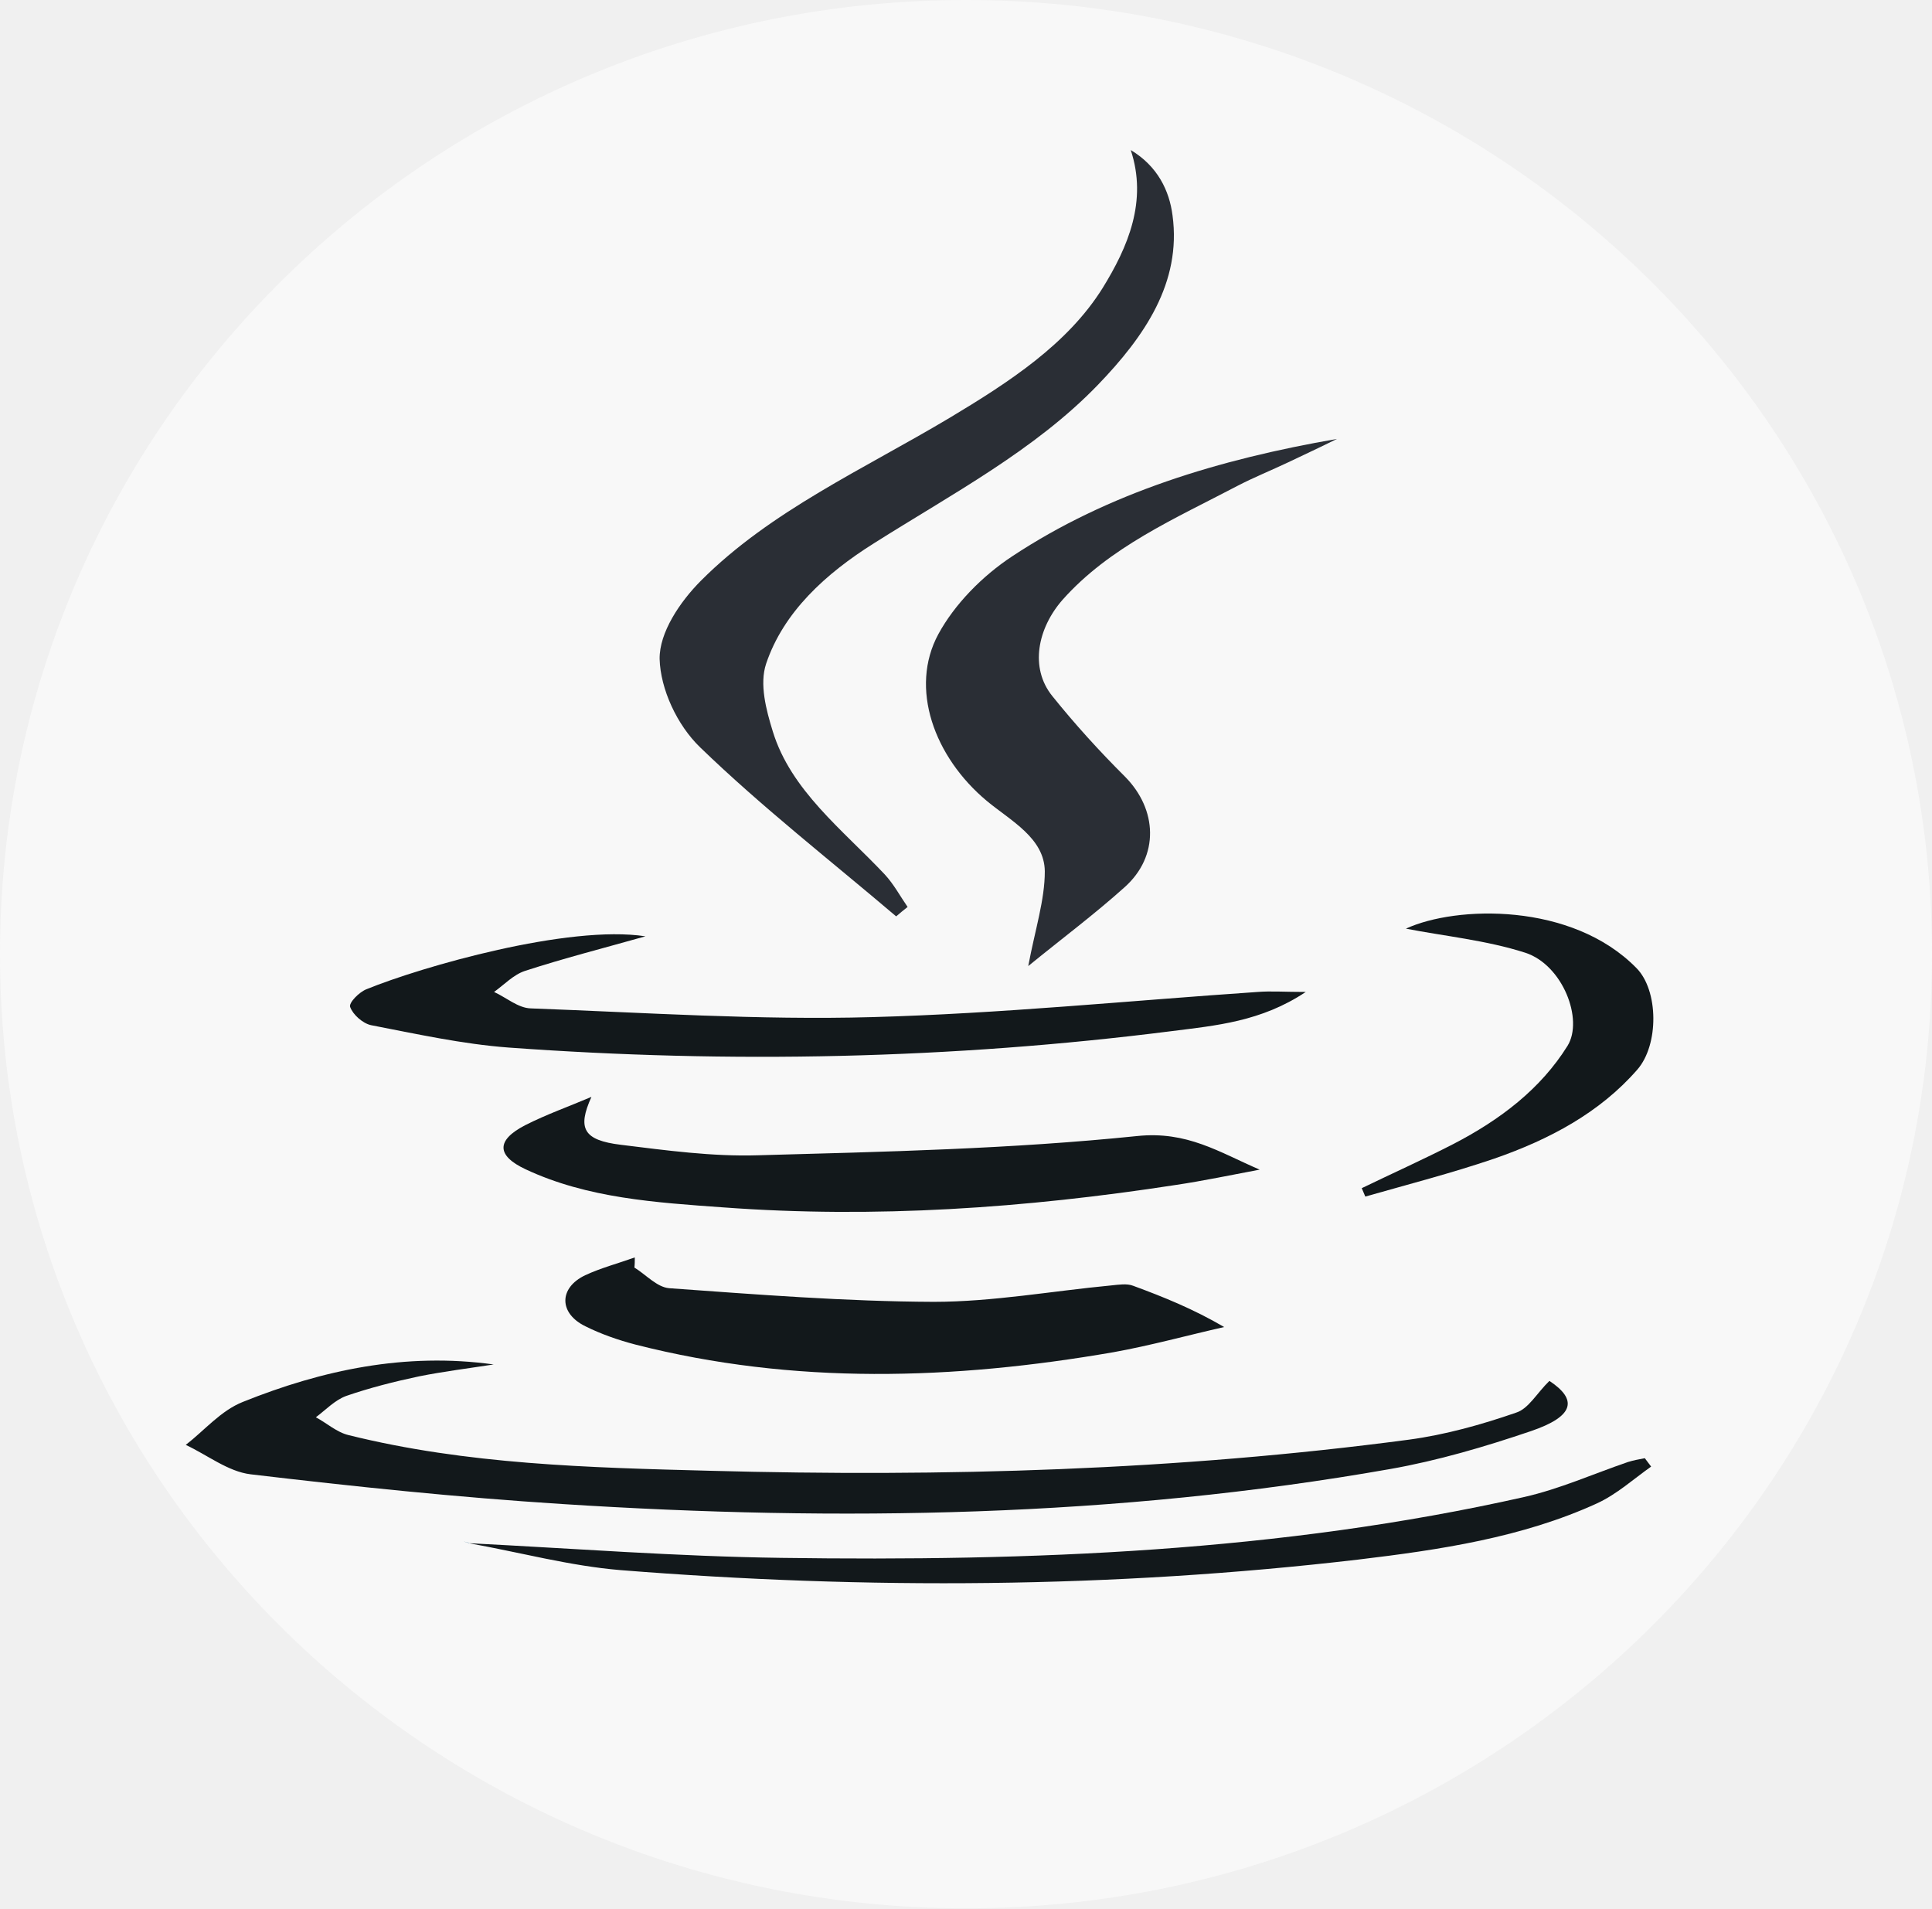
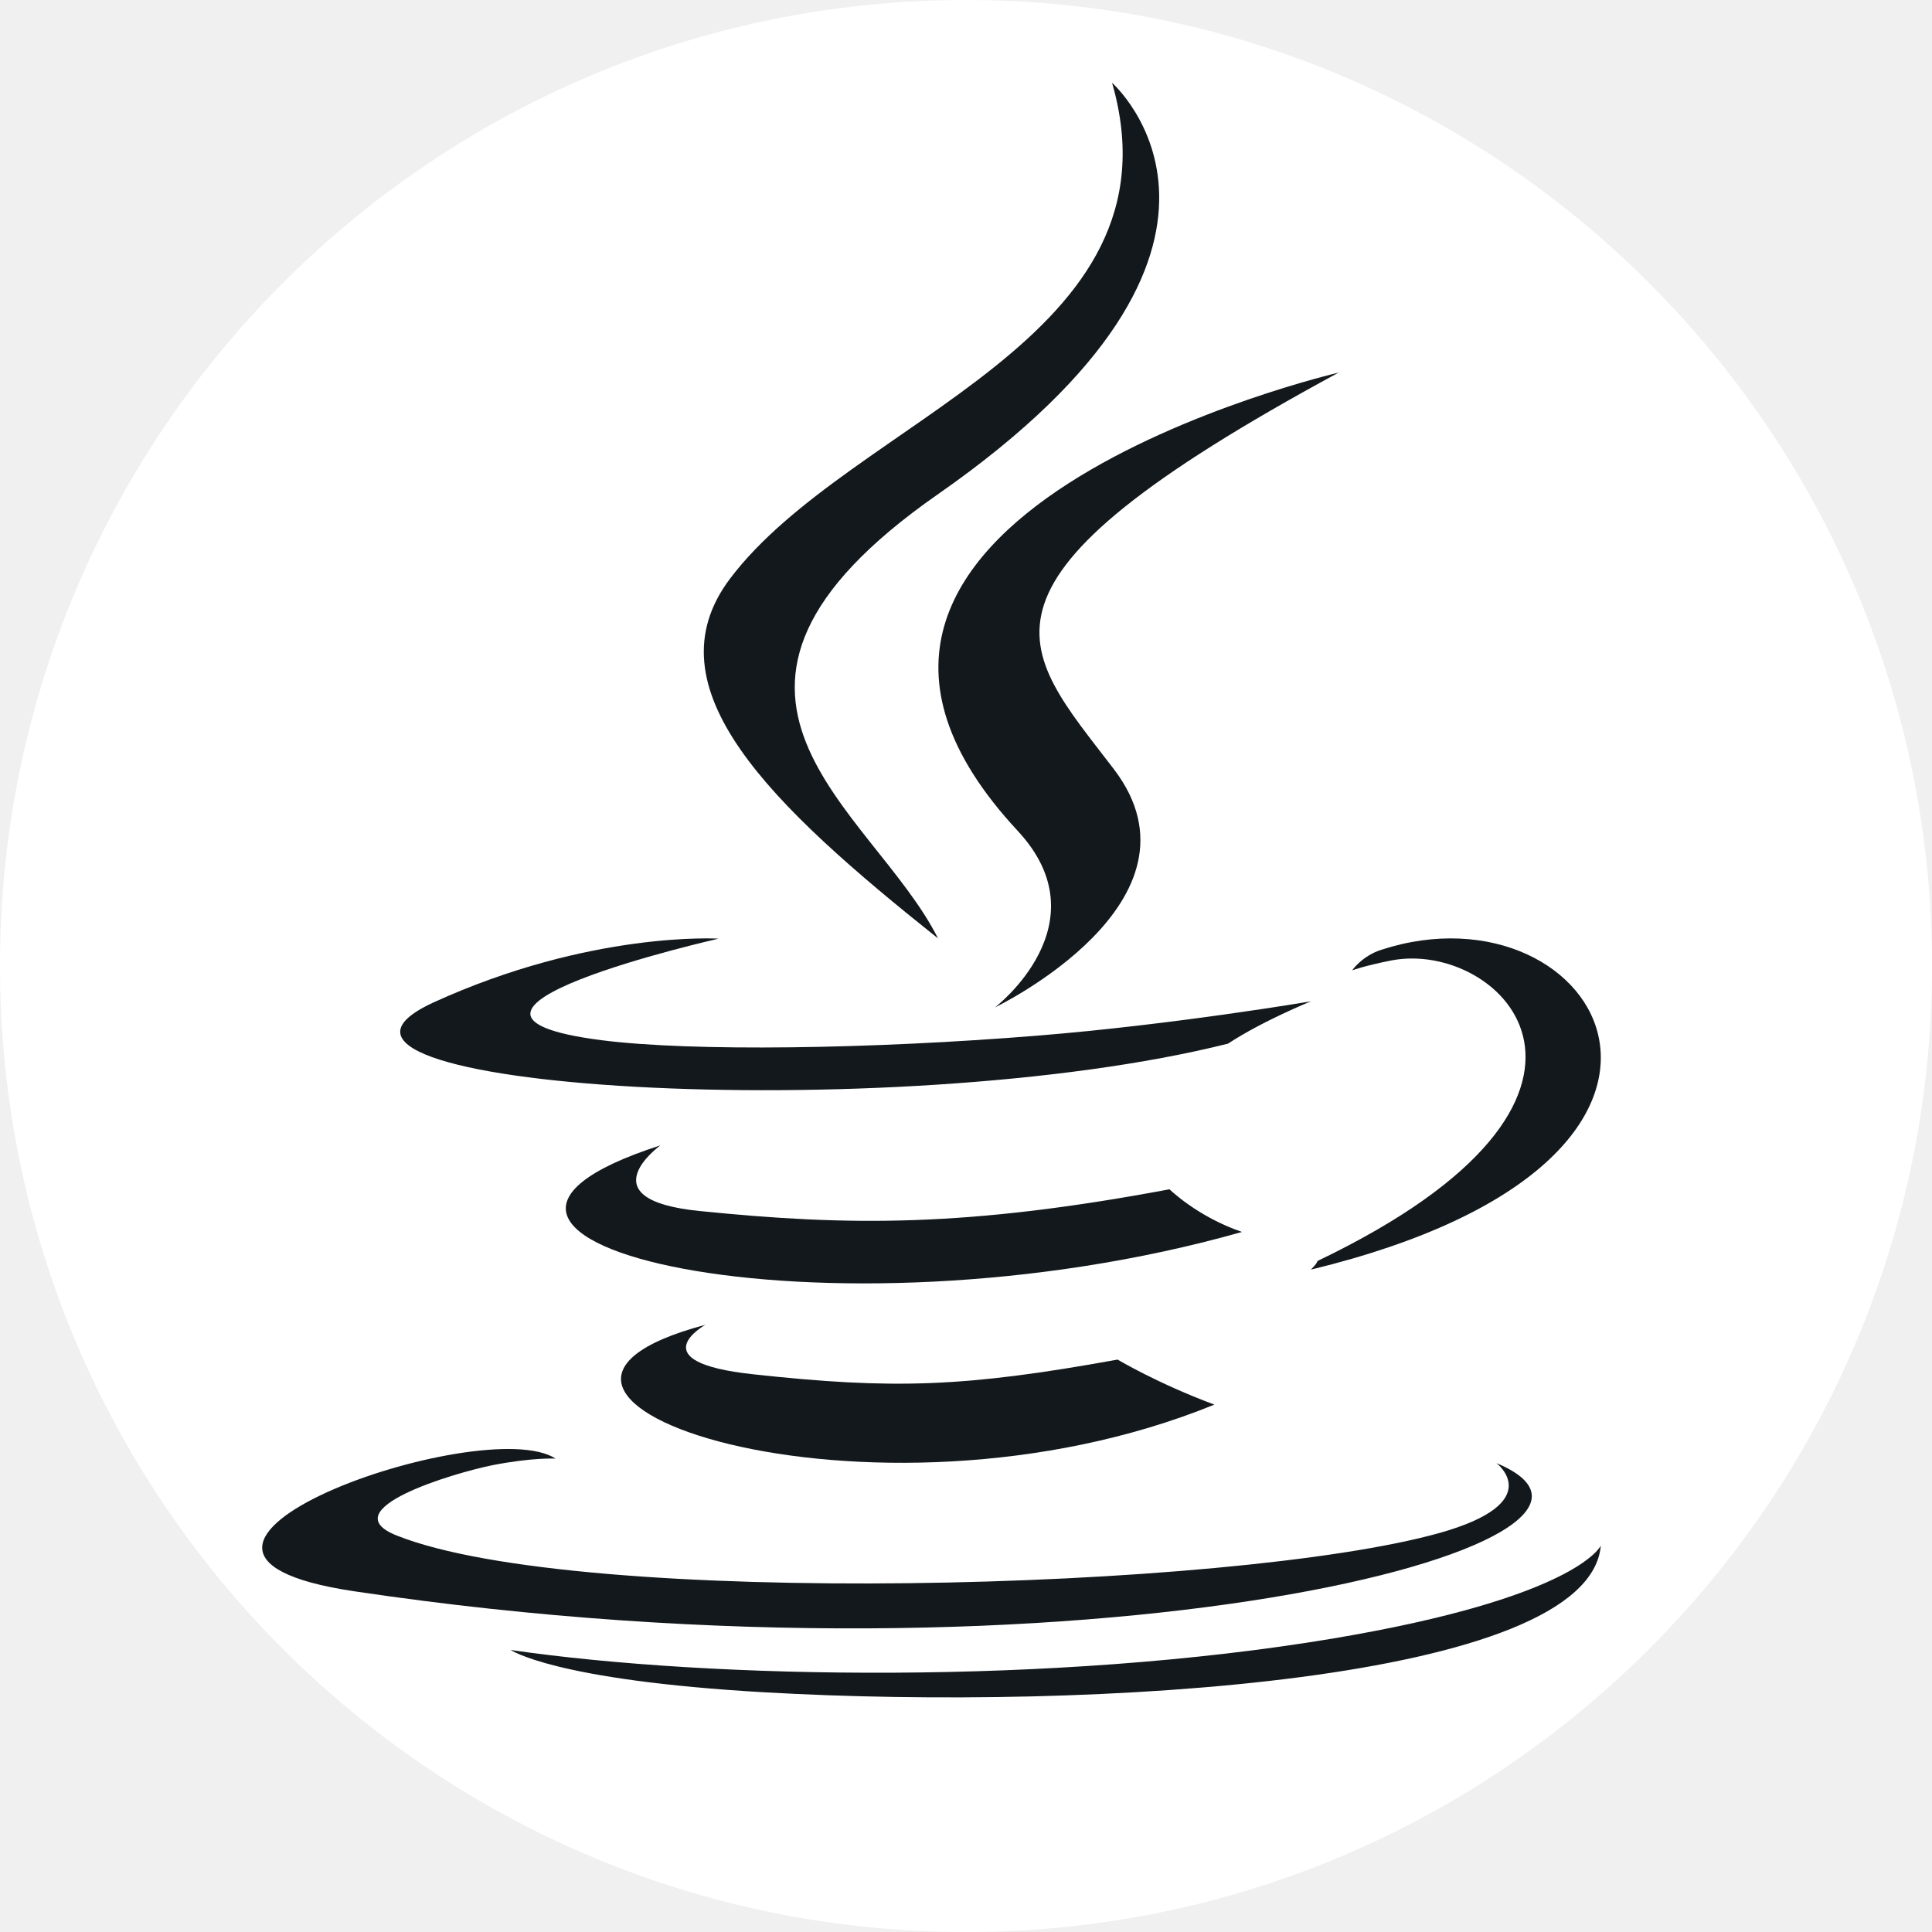
- <svg xmlns="http://www.w3.org/2000/svg" width="81" height="80" viewBox="0 0 81 80" fill="none">
-   <ellipse cx="40.5" cy="40" rx="40.5" ry="40" fill="#F8F8F8" />
-   <path d="M37.572 38.416C34.812 36.07 31.936 33.827 29.358 31.334C28.383 30.396 27.689 28.886 27.655 27.625C27.639 26.525 28.498 25.234 29.391 24.34C32.3 21.422 36.217 19.663 39.804 17.522C42.3 16.026 44.762 14.428 46.233 12.067C47.291 10.351 48.117 8.431 47.407 6.29C48.531 6.964 49.027 7.991 49.159 9.032C49.539 11.847 47.985 14.105 46.035 16.129C43.391 18.871 39.919 20.703 36.647 22.771C34.614 24.047 32.845 25.66 32.118 27.83C31.837 28.68 32.118 29.751 32.399 30.66C33.159 33.138 35.325 34.78 37.093 36.657C37.473 37.068 37.738 37.566 38.052 38.021C37.886 38.153 37.721 38.285 37.572 38.416Z" fill="#2A2E35" />
-   <path d="M64.96 57.889C66.133 58.666 66.034 59.37 64.166 60.001C62.266 60.646 60.282 61.232 58.282 61.584C46.795 63.608 35.192 63.798 23.556 63.05C19.193 62.772 14.829 62.317 10.499 61.804C9.557 61.687 8.698 60.998 7.788 60.572C8.582 59.956 9.259 59.135 10.185 58.769C13.507 57.434 16.995 56.687 20.697 57.2C19.656 57.361 18.598 57.493 17.573 57.698C16.532 57.918 15.491 58.182 14.515 58.52C14.036 58.696 13.656 59.106 13.243 59.414C13.706 59.663 14.119 60.044 14.615 60.162C19.573 61.394 24.664 61.525 29.771 61.657C39.572 61.921 49.357 61.643 59.076 60.352C60.596 60.147 62.117 59.722 63.555 59.223C64.084 59.062 64.431 58.402 64.96 57.889Z" fill="#12181B" />
-   <path d="M43.109 40.499C43.407 38.93 43.804 37.727 43.804 36.525C43.787 35.132 42.382 34.413 41.374 33.578C39.159 31.73 38.118 28.842 39.341 26.584C40.019 25.337 41.176 24.149 42.448 23.314C46.465 20.66 51.126 19.252 56.051 18.401C55.373 18.739 54.679 19.061 54.002 19.384C53.291 19.721 52.564 20.014 51.886 20.366C49.258 21.745 46.514 22.932 44.547 25.146C43.506 26.334 43.159 27.991 44.118 29.179C45.06 30.352 46.085 31.481 47.159 32.551C48.531 33.93 48.613 35.895 47.142 37.2C45.886 38.328 44.531 39.34 43.109 40.499Z" fill="#2A2E35" />
-   <path d="M26.598 53.138C27.077 53.431 27.54 53.959 28.052 54.003C31.738 54.267 35.44 54.56 39.143 54.575C41.622 54.575 44.118 54.12 46.597 53.886C46.895 53.857 47.242 53.798 47.506 53.901C48.779 54.37 50.018 54.868 51.324 55.631C49.77 55.983 48.233 56.408 46.68 56.687C39.986 57.845 33.292 58.065 26.631 56.364C25.904 56.173 25.193 55.924 24.548 55.602C23.424 55.059 23.424 53.989 24.532 53.461C25.193 53.153 25.92 52.962 26.614 52.713C26.614 52.845 26.614 52.992 26.598 53.138Z" fill="#12181B" />
-   <path d="M27.061 39.252C25.292 39.751 23.623 40.176 22.003 40.704C21.523 40.865 21.143 41.276 20.714 41.584C21.226 41.818 21.722 42.258 22.251 42.273C27.027 42.449 31.804 42.771 36.564 42.639C41.953 42.493 47.341 41.95 52.729 41.584C53.291 41.54 53.853 41.584 54.745 41.584C52.878 42.83 50.977 42.991 49.126 43.226C39.886 44.399 30.614 44.59 21.325 43.915C19.375 43.769 17.457 43.343 15.557 42.977C15.21 42.903 14.796 42.537 14.681 42.214C14.615 42.038 15.061 41.584 15.375 41.466C17.672 40.528 23.837 38.754 27.061 39.252Z" fill="#12181B" />
-   <path d="M24.796 45.983C24.201 47.302 24.449 47.801 26.036 47.992C27.936 48.226 29.87 48.49 31.771 48.431C37.077 48.285 42.399 48.167 47.671 47.625C49.77 47.405 51.109 48.299 52.812 49.033C51.638 49.252 50.465 49.502 49.275 49.678C42.994 50.645 36.68 51.085 30.333 50.616C27.49 50.411 24.631 50.235 22.036 49.018C20.813 48.446 20.796 47.801 22.019 47.17C22.912 46.716 23.87 46.379 24.796 45.983Z" fill="#12181B" />
-   <path d="M19.656 64.693C24.019 64.913 28.399 65.25 32.763 65.308C43.242 65.455 53.671 65.059 63.902 62.757C65.39 62.42 66.795 61.789 68.249 61.291C68.48 61.218 68.728 61.173 68.96 61.13C69.042 61.247 69.142 61.364 69.224 61.481C68.48 62.009 67.786 62.64 66.96 63.021C63.819 64.458 60.365 64.971 56.927 65.382C46.647 66.584 36.333 66.643 26.019 65.822C23.887 65.646 21.788 65.074 19.656 64.693Z" fill="#12181B" />
-   <path d="M58.944 38.93C61.043 37.962 65.902 37.815 68.613 40.587C69.538 41.525 69.555 43.798 68.646 44.839C67.076 46.642 64.96 47.772 62.629 48.578C60.861 49.179 59.043 49.648 57.241 50.162C57.192 50.044 57.142 49.927 57.092 49.81C58.365 49.194 59.671 48.607 60.927 47.962C62.91 46.936 64.596 45.645 65.72 43.842C66.398 42.742 65.522 40.455 63.952 39.941C62.315 39.414 60.514 39.238 58.944 38.93Z" fill="#12181B" />
-   <g filter="url(#filter0_d)">
-     <path d="M19.672 64.678C19.59 64.663 19.507 64.634 19.441 64.619C19.507 64.649 19.59 64.663 19.672 64.693C19.656 64.693 19.672 64.678 19.672 64.678Z" fill="#5E89A6" />
-   </g>
-   <defs>
-     <filter id="filter0_d" x="15.441" y="61.619" width="8.231" height="8.073" filterUnits="userSpaceOnUse" color-interpolation-filters="sRGB">
-       <feFlood flood-opacity="0" result="BackgroundImageFix" />
-       <feColorMatrix in="SourceAlpha" type="matrix" values="0 0 0 0 0 0 0 0 0 0 0 0 0 0 0 0 0 0 127 0" />
-       <feOffset dy="1" />
-       <feGaussianBlur stdDeviation="2" />
-       <feColorMatrix type="matrix" values="0 0 0 0 0 0 0 0 0 0 0 0 0 0 0 0 0 0 0.25 0" />
-       <feBlend mode="normal" in2="BackgroundImageFix" result="effect1_dropShadow" />
-       <feBlend mode="normal" in="SourceGraphic" in2="effect1_dropShadow" result="shape" />
-     </filter>
-   </defs>
+ <svg xmlns="http://www.w3.org/2000/svg" width="65" height="65" viewBox="0 0 140 140" fill="none">
+   <circle cx="70" cy="70" r="70" fill="white" />
+   <path d="M51.117 96C51.117 96 46.259 98.699 54.596 99.588C64.686 100.685 69.861 100.537 80.986 98.521C80.986 98.521 83.918 100.27 88 101.783C63.047 111.954 31.541 101.19 51.117 96Z" fill="#12181B" />
+   <path d="M47.851 83C47.851 83 42.395 86.939 50.722 87.757C61.489 88.847 70.016 88.938 84.746 86.181C84.746 86.181 86.784 88.181 90 89.271C59.852 97.815 26.288 89.938 47.851 83Z" fill="#12181B" />
+   <path d="M73.742 60.201C80.019 66.942 72.1 73 72.1 73C72.1 73 88.025 65.338 80.722 55.746C73.889 46.808 68.639 42.353 97 27C97 27 52.508 37.364 73.742 60.201Z" fill="#12181B" />
+   <path d="M108.441 106.024C108.441 106.024 112.182 108.869 104.311 111.086C89.316 115.278 41.906 116.536 28.737 111.265C24.008 109.379 32.867 106.743 35.681 106.174C38.584 105.605 40.26 105.695 40.26 105.695C34.992 102.281 6.23 112.403 25.654 115.308C78.601 123.214 122.179 111.744 108.441 106.024Z" fill="#12181B" />
+   <path d="M52.071 68.019C52.071 68.019 28.191 73.418 43.627 75.382C50.145 76.21 63.121 76.026 75.209 75.044C85.075 74.247 95 72.559 95 72.559C95 72.559 91.504 73.971 88.986 75.627C64.751 81.701 17.911 78.879 31.391 72.651C42.797 67.437 52.071 68.019 52.071 68.019Z" fill="#12181B" />
+   <path d="M95.477 91.373C120.28 79.486 108.803 68.046 100.813 69.599C98.846 69.988 97.981 70.316 97.981 70.316C97.981 70.316 98.697 69.271 100.098 68.823C115.928 63.685 128.121 83.966 95 92C95 91.97 95.388 91.642 95.477 91.373Z" fill="#12181B" />
+   <path d="M80.585 6C80.585 6 93.891 17.736 67.972 35.81C47.19 50.286 63.238 58.562 67.972 68C55.849 58.34 46.931 49.843 52.905 41.927C61.68 30.302 85.954 24.655 80.585 6Z" fill="#12181B" />
+   <path d="M55.476 122.635C78.99 123.972 115.145 121.896 116 112C116 112 114.35 115.754 96.552 118.74C76.456 122.095 51.704 121.697 37 119.564C37 119.536 40.006 121.754 55.476 122.635Z" fill="#12181B" />
</svg>
